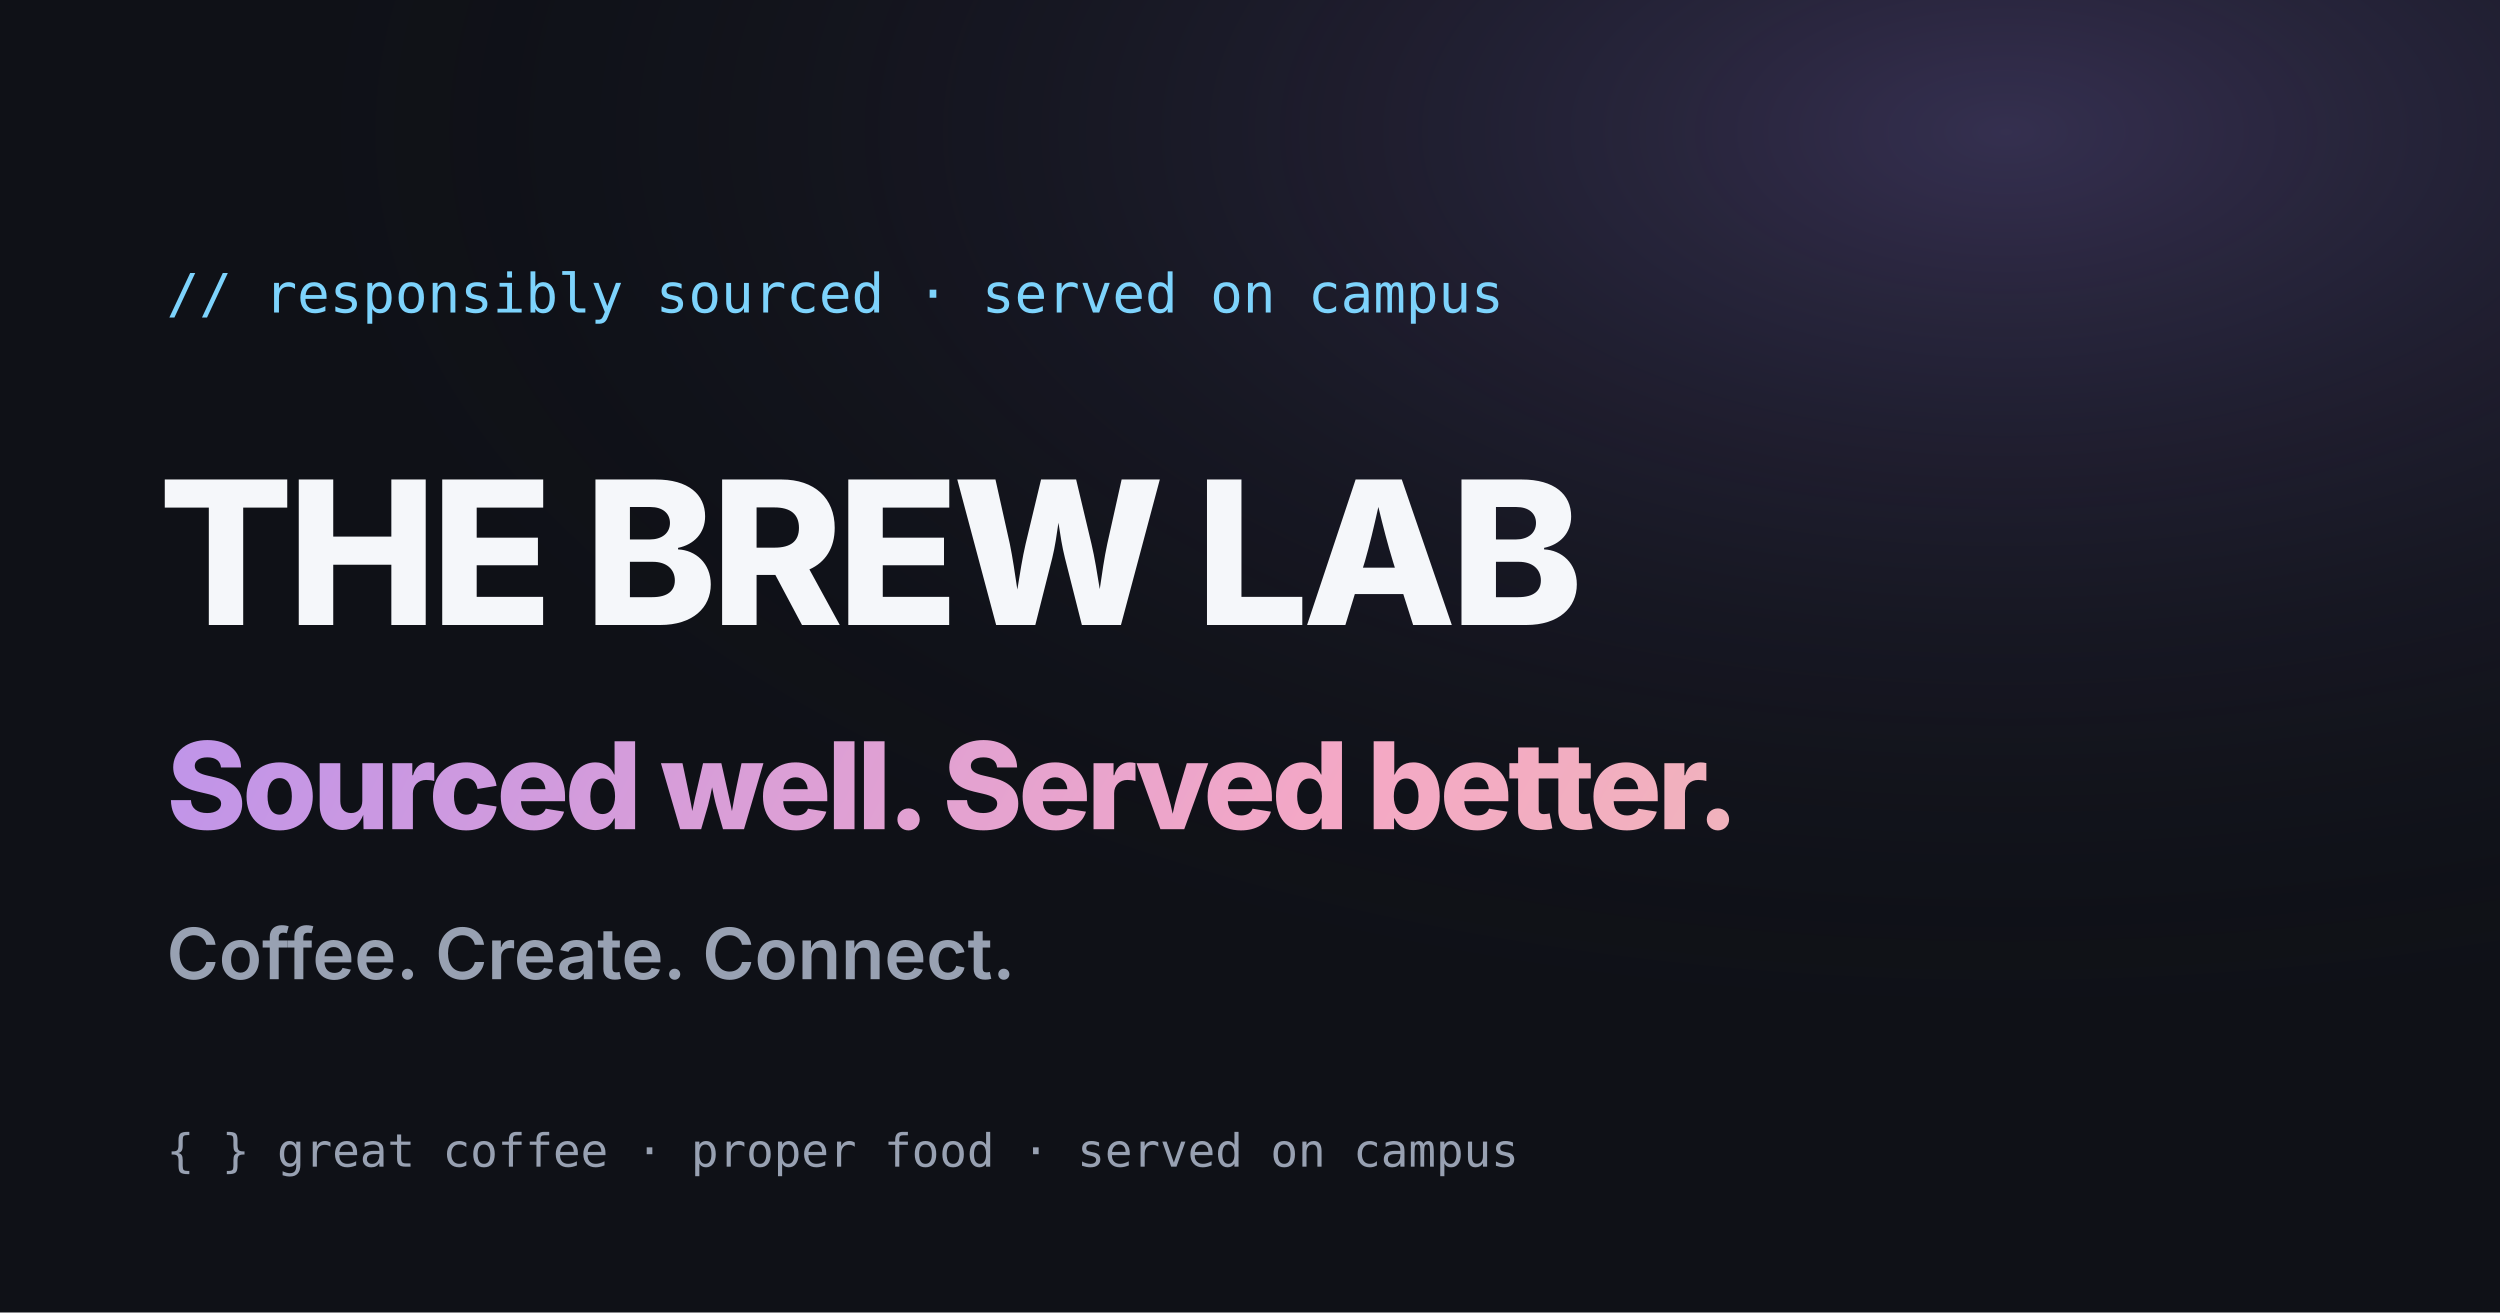
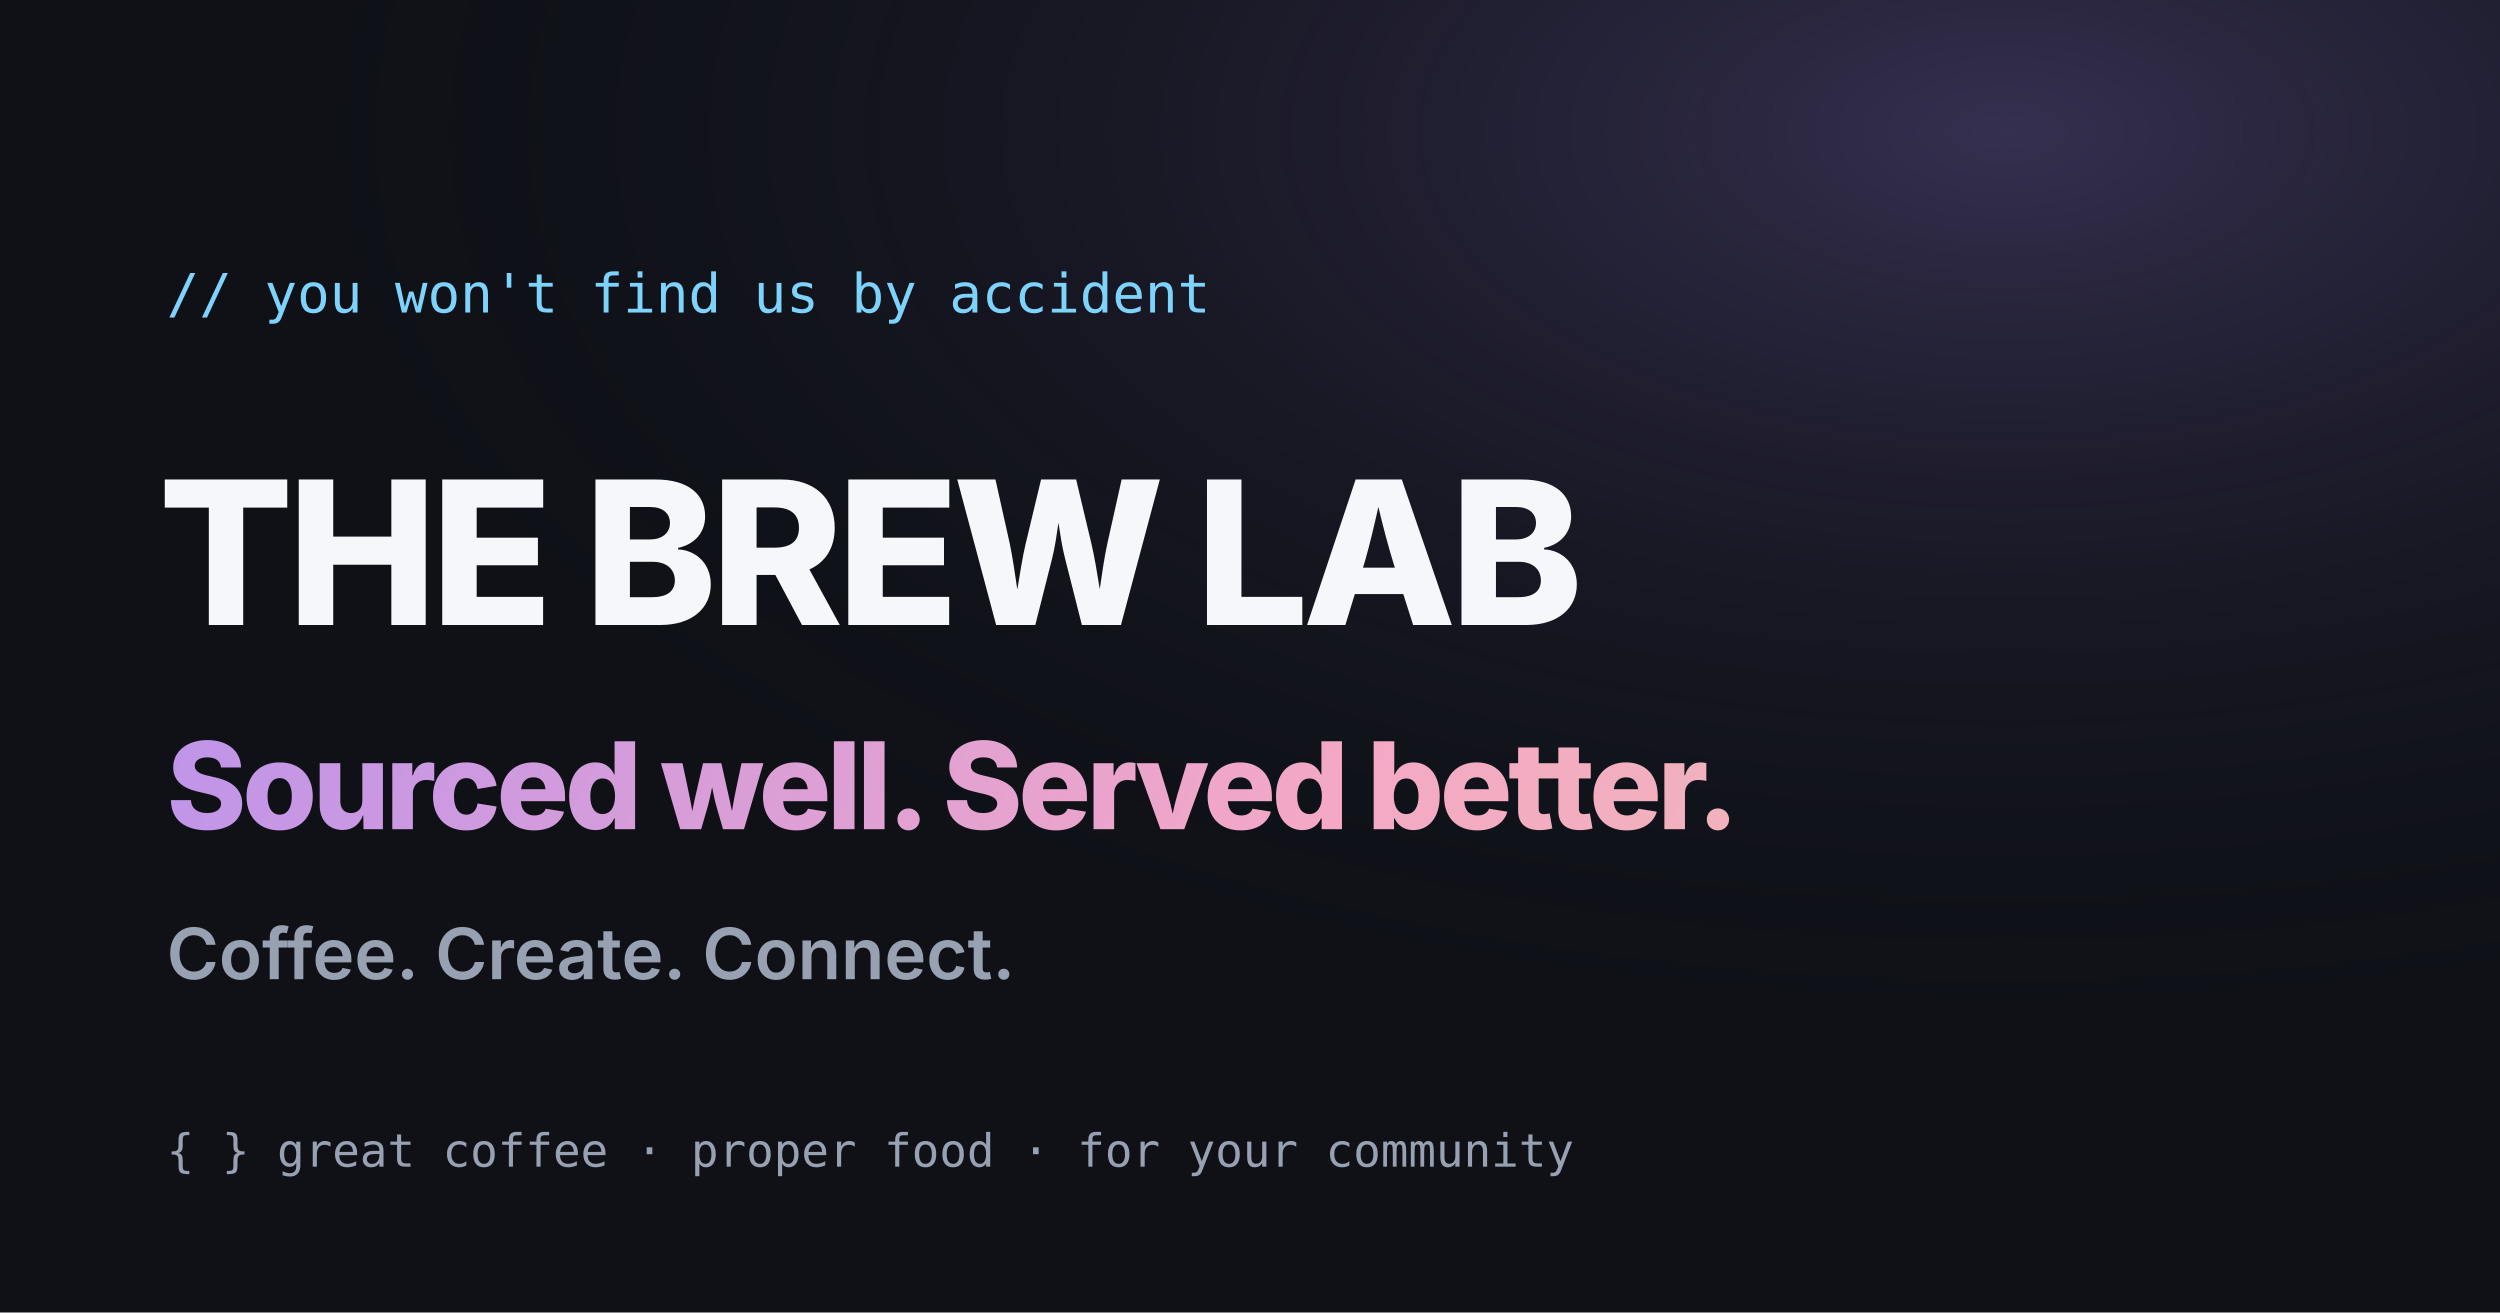
<svg xmlns="http://www.w3.org/2000/svg" width="1200" height="630" viewBox="0 0 1200 630" fill="none" role="img" aria-label="The Brew Lab — Sourced well. Served better.">
  <defs>
    <linearGradient id="g" x1="0" y1="0" x2="1200" y2="630" gradientUnits="userSpaceOnUse">
      <stop stop-color="#A78BFA" />
      <stop offset="0.55" stop-color="#F4A8C5" />
      <stop offset="1" stop-color="#E9CBA7" />
    </linearGradient>
    <radialGradient id="glow" cx="0.8" cy="0.1" r="0.7">
      <stop stop-color="#A78BFA" stop-opacity="0.25" />
      <stop offset="1" stop-color="#0F1117" stop-opacity="0" />
    </radialGradient>
  </defs>
  <rect width="1200" height="630" fill="#0F1117" />
  <rect width="1200" height="630" fill="url(#glow)" />
-   <text x="80" y="150" font-family="'JetBrains Mono', monospace" font-size="26" fill="#7DD3FC">// responsibly sourced · served on campus</text>
+   <text x="80" y="150" font-family="'JetBrains Mono', monospace" font-size="26" fill="#7DD3FC">// you won't find us by accident</text>
  <text x="76" y="300" font-family="'Inter', sans-serif" font-size="96" font-weight="800" letter-spacing="-3" fill="#F5F7FA">THE BREW LAB</text>
  <text x="80" y="398" font-family="'Inter', sans-serif" font-size="58" font-weight="800" letter-spacing="-2" fill="url(#g)">Sourced well. Served better.</text>
  <text x="80" y="470" font-family="'Inter', sans-serif" font-size="34" font-weight="600" fill="#98A1B2">Coffee. Create. Connect.</text>
-   <text x="80" y="560" font-family="'JetBrains Mono', monospace" font-size="22" fill="#98A1B2">{ } great coffee · proper food · served on campus</text>
+   <text x="80" y="560" font-family="'JetBrains Mono', monospace" font-size="22" fill="#98A1B2">{ } great coffee · proper food · for your community</text>
</svg>
